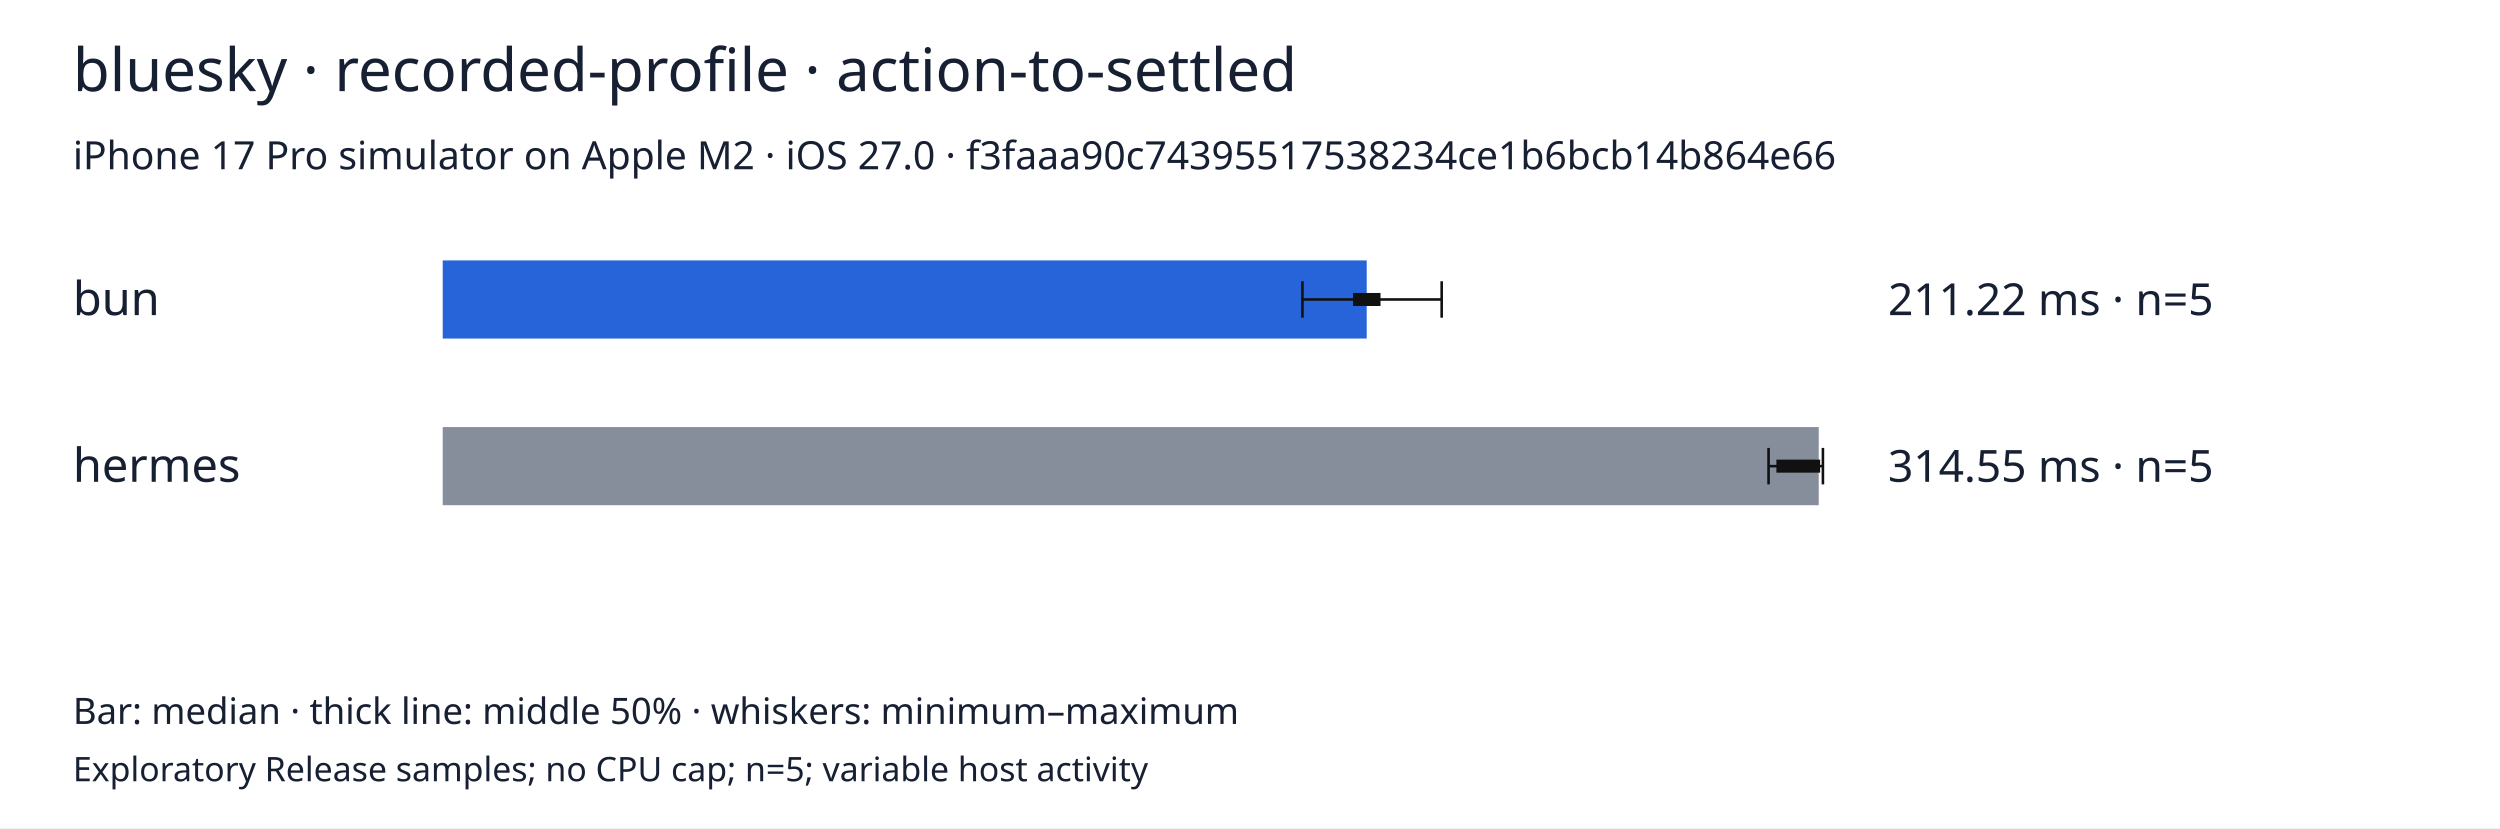
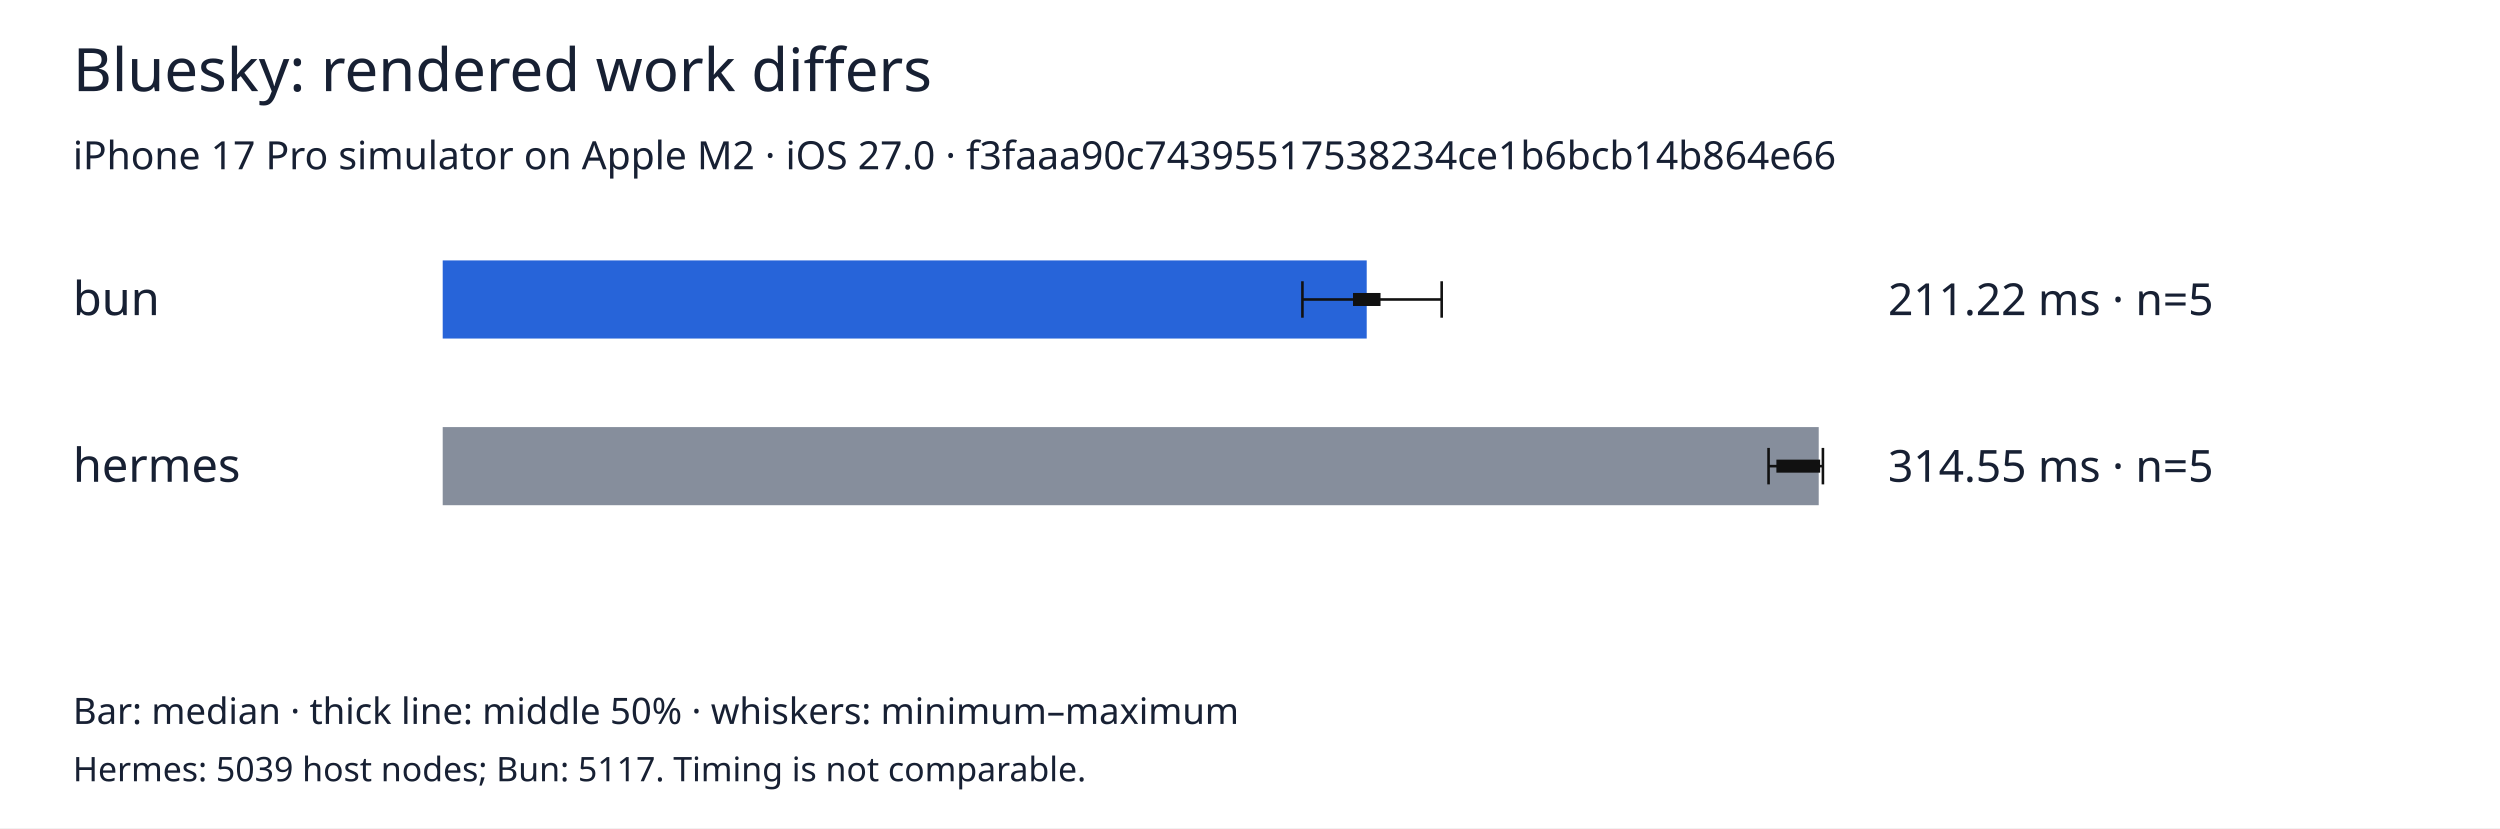
<svg xmlns="http://www.w3.org/2000/svg" width="960" height="318" viewBox="0 0 960 318">
  <rect width="100%" height="100%" fill="#fff" />
  <g font-family="system-ui, sans-serif" fill="#172033">
-     <text x="28" y="35" font-size="23">bluesky · recorded-profile · action-to-settled</text>
+     <text x="28" y="35" font-size="23">Bluesky: rendered work differs</text>
    <text x="28" y="65" font-size="15">iPhone 17 Pro simulator on Apple M2 · iOS 27.0 · f3faaa90c74395517538234ce1b6bcb14b864e66</text>
    <text x="28" y="121" font-size="18">bun</text>
    <rect x="170" y="100" width="354.82" height="30" fill="#2764d9" />
    <path d="M500.13,115 H553.605 M500.13,108 V122 M553.605,108 V122" stroke="#111" fill="none" />
    <path d="M519.55,115 H530.123" stroke="#111" stroke-width="5" />
    <text x="725" y="121" font-size="17">211.22 ms · n=5</text>
    <text x="28" y="185" font-size="18">hermes</text>
    <rect x="170" y="164" width="528.39" height="30" fill="#868e9c" />
    <path d="M679.127,179 H700 M679.127,172 V186 M700,172 V186" stroke="#111" fill="none" />
    <path d="M682.132,179 H698.937" stroke="#111" stroke-width="5" />
    <text x="725" y="185" font-size="17">314.55 ms · n=5</text>
    <text x="28" y="278" font-size="14">Bar: median · thick line: middle 50% · whiskers: minimum–maximum</text>
-     <text x="28" y="300" font-size="13">Exploratory Release samples; no CPU cap; n=5; variable host activity</text>
+     <text x="28" y="300" font-size="13">Hermes: 5039 host nodes; Bun: 5117. Timing is not comparable.</text>
  </g>
</svg>
